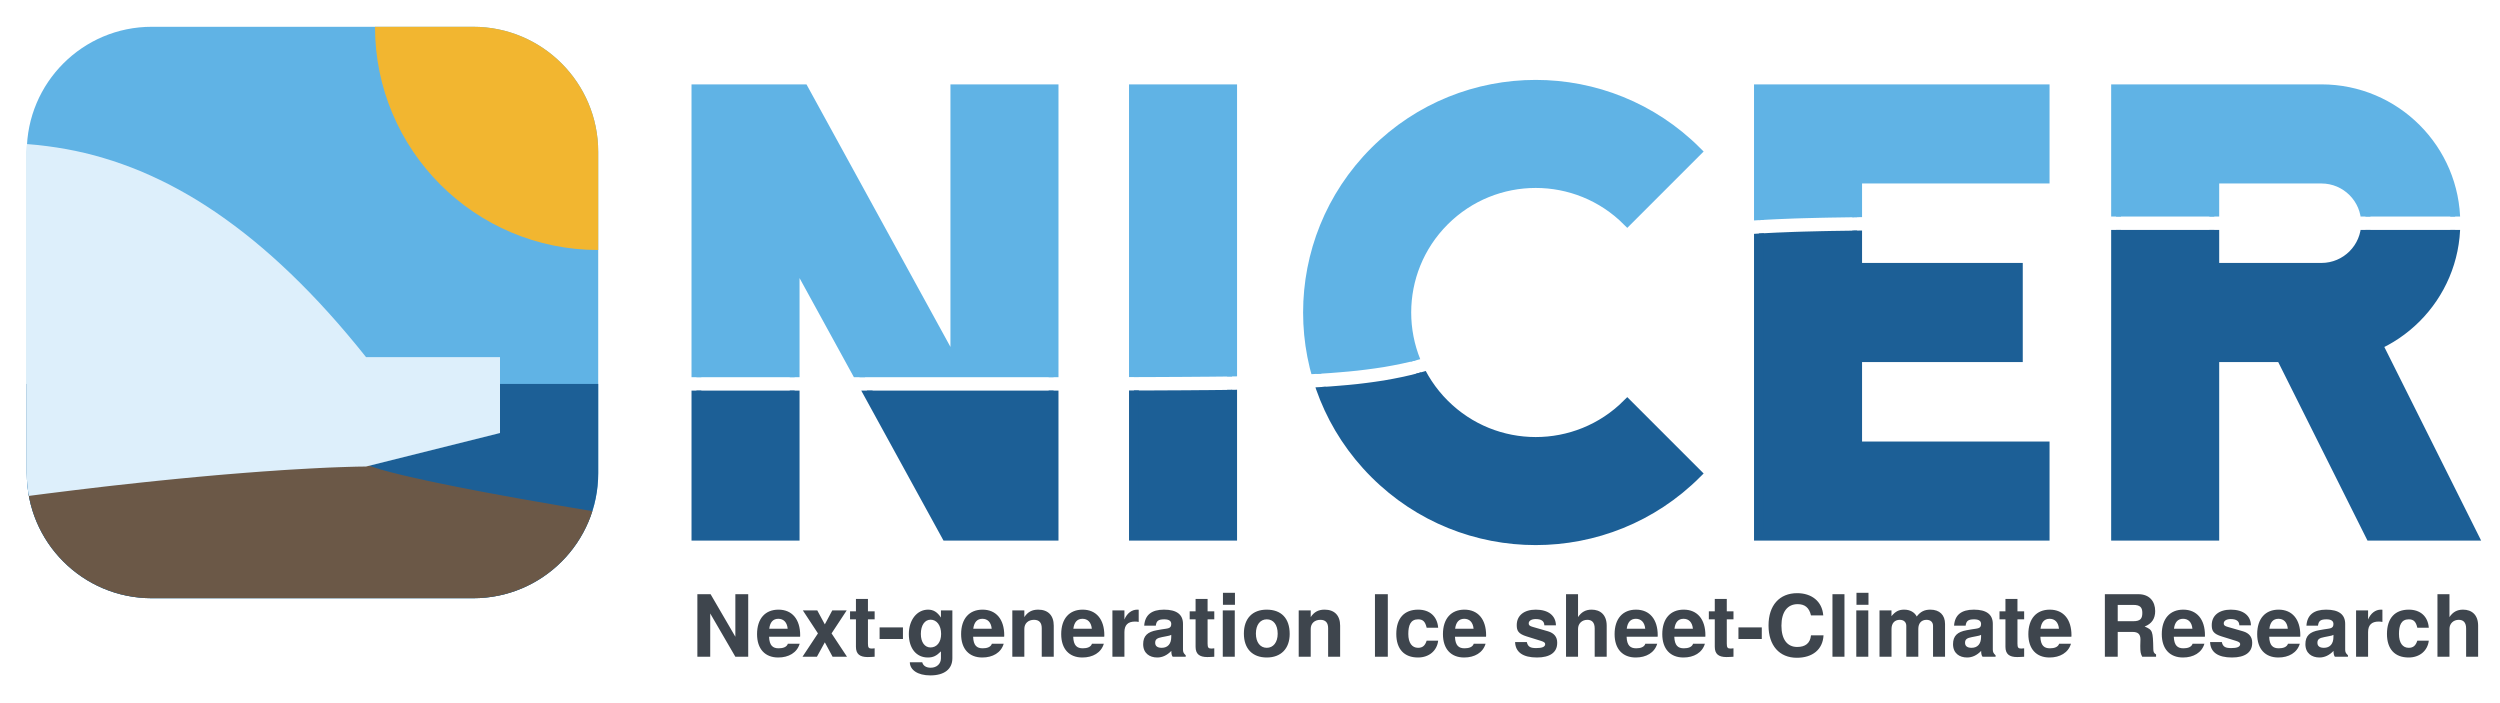
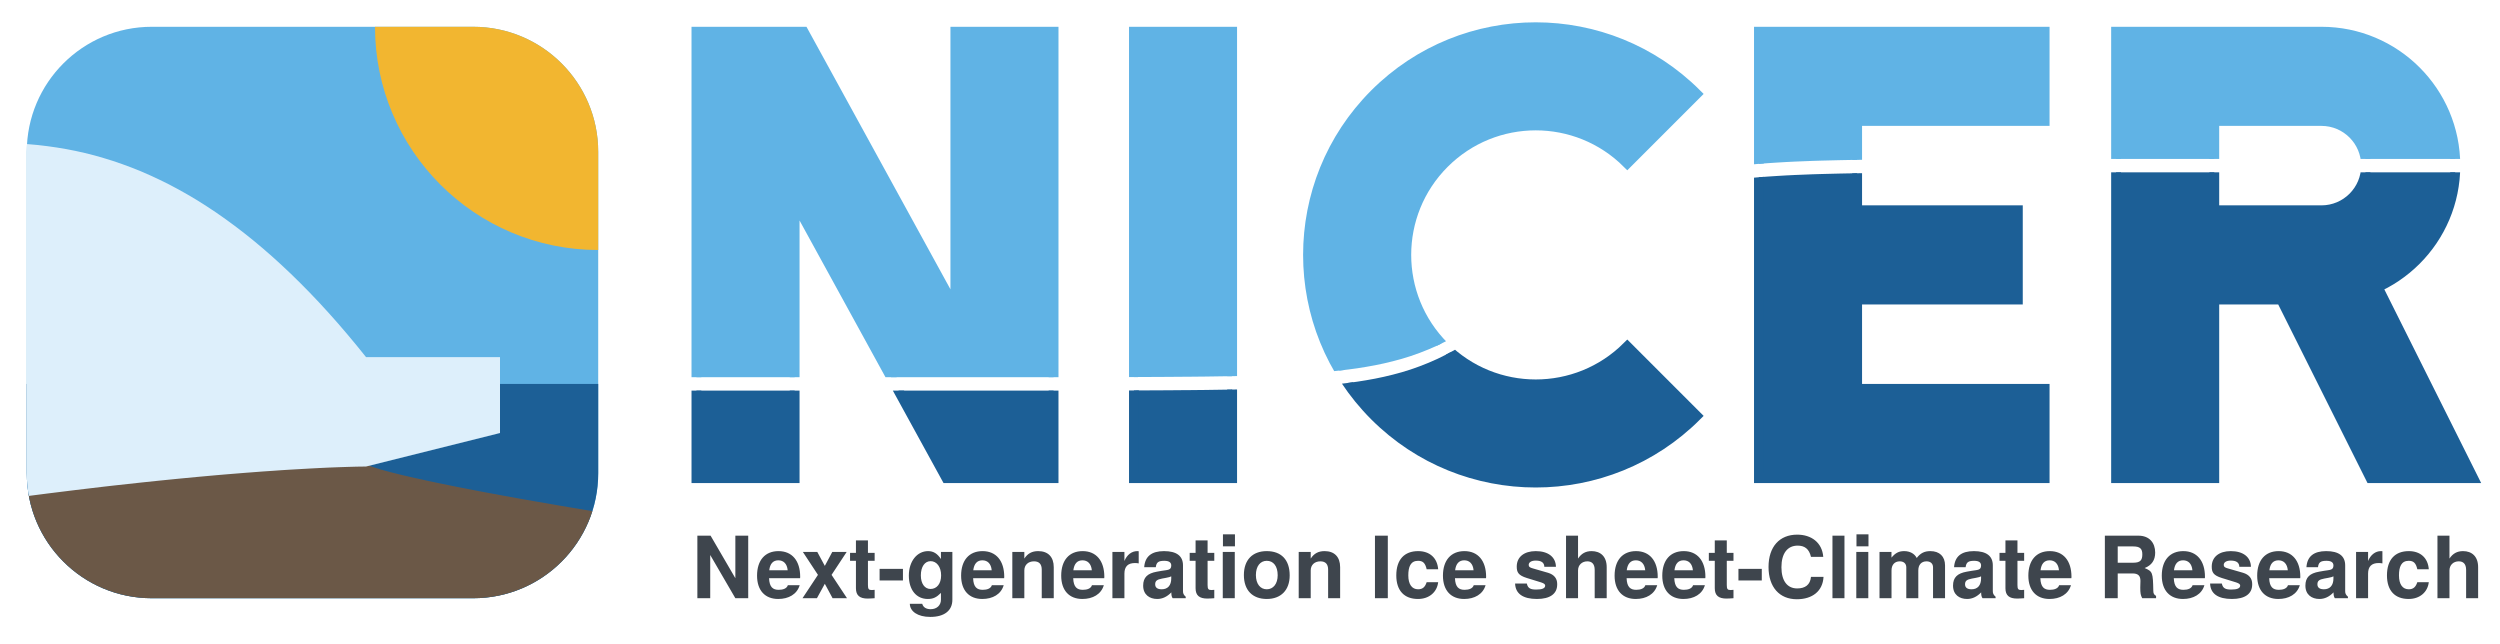
- <svg xmlns="http://www.w3.org/2000/svg" viewBox="-6 -20 560 157.3" width="560" height="157.3">
+ <svg xmlns="http://www.w3.org/2000/svg" viewBox="-6 -20 560 144.2" width="560" height="144.2">
  <defs>
    <clipPath id="c1t-a">
-       <path d="M-12,-20H554L554.00,28.50L552.00,28.50L550.00,28.50L548.00,28.50L546.00,28.50L544.00,28.50L542.00,28.50L540.00,28.50L538.00,28.50L536.00,28.50L534.00,28.50L532.00,28.50L530.00,28.50L528.00,28.50L526.00,28.50L524.00,28.50L522.00,28.50L520.00,28.50L518.00,28.50L516.00,28.50L514.00,28.50L512.00,28.50L510.00,28.50L508.00,28.50L506.00,28.50L504.00,28.50L502.00,28.50L500.00,28.50L498.00,28.50L496.00,28.50L494.00,28.50L492.00,28.50L490.00,28.50L488.00,28.50L486.00,28.50L484.00,28.50L482.00,28.50L480.00,28.50L478.00,28.50L476.00,28.50L474.00,28.50L472.00,28.50L470.00,28.50L468.00,28.50L466.00,28.50L464.00,28.50L462.00,28.50L460.00,28.50L458.00,28.50L456.00,28.50L454.00,28.51L452.00,28.51L450.00,28.51L448.00,28.51L446.00,28.51L444.00,28.51L442.00,28.51L440.00,28.52L438.00,28.52L436.00,28.52L434.00,28.52L432.00,28.53L430.00,28.53L428.00,28.54L426.00,28.54L424.00,28.55L422.00,28.56L420.00,28.57L418.00,28.58L416.00,28.60L414.00,28.61L412.00,28.63L410.00,28.65L408.00,28.68L406.00,28.71L404.00,28.74L402.00,28.78L400.00,28.83L398.00,28.88L396.00,28.94L394.00,29.02L392.00,29.10L390.00,29.20L388.00,29.31L386.00,29.44L384.00,29.60L382.00,29.77L380.00,29.97L378.00,30.21L376.00,30.48L374.00,30.78L372.00,31.14L370.00,31.54L368.00,31.99L366.00,32.51L364.00,33.09L362.00,33.74L360.00,34.47L358.00,35.28L356.00,36.16L354.00,37.13L352.00,38.18L350.00,39.31L348.00,40.51L346.00,41.77L344.00,43.08L342.00,44.43L340.00,45.81L338.00,47.19L336.00,48.57L334.00,49.92L332.00,51.23L330.00,52.49L328.00,53.69L326.00,54.82L324.00,55.87L322.00,56.84L320.00,57.72L318.00,58.53L316.00,59.26L314.00,59.91L312.00,60.49L310.00,61.01L308.00,61.46L306.00,61.86L304.00,62.22L302.00,62.52L300.00,62.79L298.00,63.03L296.00,63.23L294.00,63.40L292.00,63.56L290.00,63.69L288.00,63.80L286.00,63.90L284.00,63.98L282.00,64.06L280.00,64.12L278.00,64.17L276.00,64.22L274.00,64.26L272.00,64.29L270.00,64.32L268.00,64.35L266.00,64.37L264.00,64.39L262.00,64.40L260.00,64.42L258.00,64.43L256.00,64.44L254.00,64.45L252.00,64.46L250.00,64.46L248.00,64.47L246.00,64.47L244.00,64.48L242.00,64.48L240.00,64.48L238.00,64.48L236.00,64.49L234.00,64.49L232.00,64.49L230.00,64.49L228.00,64.49L226.00,64.49L224.00,64.49L222.00,64.50L220.00,64.50L218.00,64.50L216.00,64.50L214.00,64.50L212.00,64.50L210.00,64.50L208.00,64.50L206.00,64.50L204.00,64.50L202.00,64.50L200.00,64.50L198.00,64.50L196.00,64.50L194.00,64.50L192.00,64.50L190.00,64.50L188.00,64.50L186.00,64.50L184.00,64.50L182.00,64.50L180.00,64.50L178.00,64.50L176.00,64.50L174.00,64.50L172.00,64.50L170.00,64.50L168.00,64.50L166.00,64.50L164.00,64.50L162.00,64.50L160.00,64.50L158.00,64.50L156.00,64.50L154.00,64.50L152.00,64.50L150.00,64.50L148.00,64.50L146.00,64.50L144.00,64.50L142.00,64.50L140.00,64.50L138.00,64.50L136.00,64.50L134.00,64.50L132.00,64.50L130.00,64.50L128.00,64.50L126.00,64.50L124.00,64.50L122.00,64.50L120.00,64.50L118.00,64.50L116.00,64.50L114.00,64.50L112.00,64.50L110.00,64.50L108.00,64.50L106.00,64.50L104.00,64.50L102.00,64.50L100.00,64.50L98.00,64.50L96.00,64.50L94.00,64.50L92.00,64.50L90.00,64.50L88.00,64.50L86.00,64.50L84.00,64.50L82.00,64.50L80.00,64.50L78.00,64.50L76.00,64.50L74.00,64.50L72.00,64.50L70.00,64.50L68.00,64.50L66.00,64.50L64.00,64.50L62.00,64.50L60.00,64.50L58.00,64.50L56.00,64.50L54.00,64.50L52.00,64.50L50.00,64.50L48.00,64.50L46.00,64.50L44.00,64.50L42.00,64.50L40.00,64.50L38.00,64.50L36.00,64.50L34.00,64.50L32.00,64.50L30.00,64.50L28.00,64.50L26.00,64.50L24.00,64.50L22.00,64.50L20.00,64.50L18.00,64.50L16.00,64.50L14.00,64.50L12.00,64.50L10.00,64.50L8.00,64.50L6.00,64.50L4.00,64.50L2.00,64.50L0.00,64.50L-2.00,64.50L-4.00,64.50L-6.00,64.50L-8.00,64.50L-10.00,64.50L-12.00,64.50Z" />
+       <path d="M-12,-20H554L554.00,15.60L552.00,15.60L550.00,15.60L548.00,15.60L546.00,15.60L544.00,15.60L542.00,15.60L540.00,15.60L538.00,15.60L536.00,15.60L534.00,15.60L532.00,15.60L530.00,15.60L528.00,15.60L526.00,15.60L524.00,15.60L522.00,15.60L520.00,15.60L518.00,15.60L516.00,15.60L514.00,15.60L512.00,15.60L510.00,15.60L508.00,15.60L506.00,15.60L504.00,15.60L502.00,15.60L500.00,15.60L498.00,15.60L496.00,15.60L494.00,15.60L492.00,15.60L490.00,15.60L488.00,15.60L486.00,15.60L484.00,15.60L482.00,15.60L480.00,15.60L478.00,15.60L476.00,15.60L474.00,15.60L472.00,15.60L470.00,15.60L468.00,15.60L466.00,15.60L464.00,15.60L462.00,15.60L460.00,15.60L458.00,15.61L456.00,15.61L454.00,15.61L452.00,15.61L450.00,15.61L448.00,15.61L446.00,15.61L444.00,15.62L442.00,15.62L440.00,15.62L438.00,15.62L436.00,15.63L434.00,15.63L432.00,15.64L430.00,15.64L428.00,15.65L426.00,15.66L424.00,15.67L422.00,15.68L420.00,15.70L418.00,15.71L416.00,15.73L414.00,15.75L412.00,15.78L410.00,15.81L408.00,15.84L406.00,15.88L404.00,15.93L402.00,15.98L400.00,16.04L398.00,16.12L396.00,16.20L394.00,16.30L392.00,16.42L390.00,16.55L388.00,16.70L386.00,16.88L384.00,17.09L382.00,17.33L380.00,17.60L378.00,17.92L376.00,18.28L374.00,18.70L372.00,19.18L370.00,19.72L368.00,20.34L366.00,21.05L364.00,21.84L362.00,22.72L360.00,23.71L358.00,24.80L356.00,26.01L354.00,27.33L352.00,28.75L350.00,30.28L348.00,31.91L346.00,33.62L344.00,35.41L342.00,37.24L340.00,39.11L338.00,40.99L336.00,42.86L334.00,44.69L332.00,46.48L330.00,48.19L328.00,49.82L326.00,51.35L324.00,52.77L322.00,54.09L320.00,55.30L318.00,56.39L316.00,57.38L314.00,58.26L312.00,59.05L310.00,59.76L308.00,60.38L306.00,60.92L304.00,61.40L302.00,61.82L300.00,62.18L298.00,62.50L296.00,62.77L294.00,63.01L292.00,63.22L290.00,63.40L288.00,63.55L286.00,63.68L284.00,63.80L282.00,63.90L280.00,63.98L278.00,64.06L276.00,64.12L274.00,64.17L272.00,64.22L270.00,64.26L268.00,64.29L266.00,64.32L264.00,64.35L262.00,64.37L260.00,64.39L258.00,64.40L256.00,64.42L254.00,64.43L252.00,64.44L250.00,64.45L248.00,64.46L246.00,64.46L244.00,64.47L242.00,64.47L240.00,64.48L238.00,64.48L236.00,64.48L234.00,64.48L232.00,64.49L230.00,64.49L228.00,64.49L226.00,64.49L224.00,64.49L222.00,64.49L220.00,64.49L218.00,64.50L216.00,64.50L214.00,64.50L212.00,64.50L210.00,64.50L208.00,64.50L206.00,64.50L204.00,64.50L202.00,64.50L200.00,64.50L198.00,64.50L196.00,64.50L194.00,64.50L192.00,64.50L190.00,64.50L188.00,64.50L186.00,64.50L184.00,64.50L182.00,64.50L180.00,64.50L178.00,64.50L176.00,64.50L174.00,64.50L172.00,64.50L170.00,64.50L168.00,64.50L166.00,64.50L164.00,64.50L162.00,64.50L160.00,64.50L158.00,64.50L156.00,64.50L154.00,64.50L152.00,64.50L150.00,64.50L148.00,64.50L146.00,64.50L144.00,64.50L142.00,64.50L140.00,64.50L138.00,64.50L136.00,64.50L134.00,64.50L132.00,64.50L130.00,64.50L128.00,64.50L126.00,64.50L124.00,64.50L122.00,64.50L120.00,64.50L118.00,64.50L116.00,64.50L114.00,64.50L112.00,64.50L110.00,64.50L108.00,64.50L106.00,64.50L104.00,64.50L102.00,64.50L100.00,64.50L98.00,64.50L96.00,64.50L94.00,64.50L92.00,64.50L90.00,64.50L88.00,64.50L86.00,64.50L84.00,64.50L82.00,64.50L80.00,64.50L78.00,64.50L76.00,64.50L74.00,64.50L72.00,64.50L70.00,64.50L68.00,64.50L66.00,64.50L64.00,64.50L62.00,64.50L60.00,64.50L58.00,64.50L56.00,64.50L54.00,64.50L52.00,64.50L50.00,64.50L48.00,64.50L46.00,64.50L44.00,64.50L42.00,64.50L40.00,64.50L38.00,64.50L36.00,64.50L34.00,64.50L32.00,64.50L30.00,64.50L28.00,64.50L26.00,64.50L24.00,64.50L22.00,64.50L20.00,64.50L18.00,64.50L16.00,64.50L14.00,64.50L12.00,64.50L10.00,64.50L8.00,64.50L6.00,64.50L4.00,64.50L2.00,64.50L0.00,64.50L-2.00,64.50L-4.00,64.50L-6.00,64.50L-8.00,64.50L-10.00,64.50L-12.00,64.50Z" />
    </clipPath>
    <clipPath id="c1t-b">
-       <path d="M-12,120L-12.00,67.50L-10.00,67.50L-8.00,67.50L-6.00,67.50L-4.00,67.50L-2.00,67.50L0.00,67.50L2.00,67.50L4.00,67.50L6.00,67.50L8.00,67.50L10.00,67.50L12.00,67.50L14.00,67.50L16.00,67.50L18.00,67.50L20.00,67.50L22.00,67.50L24.00,67.50L26.00,67.50L28.00,67.50L30.00,67.50L32.00,67.50L34.00,67.50L36.00,67.50L38.00,67.50L40.00,67.50L42.00,67.50L44.00,67.50L46.00,67.50L48.00,67.50L50.00,67.50L52.00,67.50L54.00,67.50L56.00,67.50L58.00,67.50L60.00,67.50L62.00,67.50L64.00,67.50L66.00,67.50L68.00,67.50L70.00,67.50L72.00,67.50L74.00,67.50L76.00,67.50L78.00,67.50L80.00,67.50L82.00,67.50L84.00,67.50L86.00,67.50L88.00,67.50L90.00,67.50L92.00,67.50L94.00,67.50L96.00,67.50L98.00,67.50L100.00,67.50L102.00,67.50L104.00,67.50L106.00,67.50L108.00,67.50L110.00,67.50L112.00,67.50L114.00,67.50L116.00,67.50L118.00,67.50L120.00,67.50L122.00,67.50L124.00,67.50L126.00,67.50L128.00,67.50L130.00,67.50L132.00,67.50L134.00,67.50L136.00,67.50L138.00,67.50L140.00,67.50L142.00,67.50L144.00,67.50L146.00,67.50L148.00,67.50L150.00,67.50L152.00,67.50L154.00,67.50L156.00,67.50L158.00,67.50L160.00,67.50L162.00,67.50L164.00,67.50L166.00,67.50L168.00,67.50L170.00,67.50L172.00,67.50L174.00,67.50L176.00,67.50L178.00,67.50L180.00,67.50L182.00,67.50L184.00,67.50L186.00,67.50L188.00,67.50L190.00,67.50L192.00,67.50L194.00,67.50L196.00,67.50L198.00,67.50L200.00,67.50L202.00,67.50L204.00,67.50L206.00,67.50L208.00,67.50L210.00,67.50L212.00,67.50L214.00,67.50L216.00,67.50L218.00,67.50L220.00,67.50L222.00,67.50L224.00,67.49L226.00,67.49L228.00,67.49L230.00,67.49L232.00,67.49L234.00,67.49L236.00,67.49L238.00,67.48L240.00,67.48L242.00,67.48L244.00,67.48L246.00,67.47L248.00,67.47L250.00,67.46L252.00,67.46L254.00,67.45L256.00,67.44L258.00,67.43L260.00,67.42L262.00,67.40L264.00,67.39L266.00,67.37L268.00,67.35L270.00,67.32L272.00,67.29L274.00,67.26L276.00,67.22L278.00,67.17L280.00,67.12L282.00,67.06L284.00,66.98L286.00,66.90L288.00,66.80L290.00,66.69L292.00,66.56L294.00,66.40L296.00,66.23L298.00,66.03L300.00,65.79L302.00,65.52L304.00,65.22L306.00,64.86L308.00,64.46L310.00,64.01L312.00,63.49L314.00,62.91L316.00,62.26L318.00,61.53L320.00,60.72L322.00,59.84L324.00,58.87L326.00,57.82L328.00,56.69L330.00,55.49L332.00,54.23L334.00,52.92L336.00,51.57L338.00,50.19L340.00,48.81L342.00,47.43L344.00,46.08L346.00,44.77L348.00,43.51L350.00,42.31L352.00,41.18L354.00,40.13L356.00,39.16L358.00,38.28L360.00,37.47L362.00,36.74L364.00,36.09L366.00,35.51L368.00,34.99L370.00,34.54L372.00,34.14L374.00,33.78L376.00,33.48L378.00,33.21L380.00,32.97L382.00,32.77L384.00,32.60L386.00,32.44L388.00,32.31L390.00,32.20L392.00,32.10L394.00,32.02L396.00,31.94L398.00,31.88L400.00,31.83L402.00,31.78L404.00,31.74L406.00,31.71L408.00,31.68L410.00,31.65L412.00,31.63L414.00,31.61L416.00,31.60L418.00,31.58L420.00,31.57L422.00,31.56L424.00,31.55L426.00,31.54L428.00,31.54L430.00,31.53L432.00,31.53L434.00,31.52L436.00,31.52L438.00,31.52L440.00,31.52L442.00,31.51L444.00,31.51L446.00,31.51L448.00,31.51L450.00,31.51L452.00,31.51L454.00,31.51L456.00,31.50L458.00,31.50L460.00,31.50L462.00,31.50L464.00,31.50L466.00,31.50L468.00,31.50L470.00,31.50L472.00,31.50L474.00,31.50L476.00,31.50L478.00,31.50L480.00,31.50L482.00,31.50L484.00,31.50L486.00,31.50L488.00,31.50L490.00,31.50L492.00,31.50L494.00,31.50L496.00,31.50L498.00,31.50L500.00,31.50L502.00,31.50L504.00,31.50L506.00,31.50L508.00,31.50L510.00,31.50L512.00,31.50L514.00,31.50L516.00,31.50L518.00,31.50L520.00,31.50L522.00,31.50L524.00,31.50L526.00,31.50L528.00,31.50L530.00,31.50L532.00,31.50L534.00,31.50L536.00,31.50L538.00,31.50L540.00,31.50L542.00,31.50L544.00,31.50L546.00,31.50L548.00,31.50L550.00,31.50L552.00,31.50L554.00,31.50L554,120Z" />
+       <path d="M-12,120L-12.00,67.50L-10.00,67.50L-8.00,67.50L-6.00,67.50L-4.00,67.50L-2.00,67.50L0.00,67.50L2.00,67.50L4.00,67.50L6.00,67.50L8.00,67.50L10.00,67.50L12.00,67.50L14.00,67.50L16.00,67.50L18.00,67.50L20.00,67.50L22.00,67.50L24.00,67.50L26.00,67.50L28.00,67.50L30.00,67.50L32.00,67.50L34.00,67.50L36.00,67.50L38.00,67.50L40.00,67.50L42.00,67.50L44.00,67.50L46.00,67.50L48.00,67.50L50.00,67.50L52.00,67.50L54.00,67.50L56.00,67.50L58.00,67.50L60.00,67.50L62.00,67.50L64.00,67.50L66.00,67.50L68.00,67.50L70.00,67.50L72.00,67.50L74.00,67.50L76.00,67.50L78.00,67.50L80.00,67.50L82.00,67.50L84.00,67.50L86.00,67.50L88.00,67.50L90.00,67.50L92.00,67.50L94.00,67.50L96.00,67.50L98.00,67.50L100.00,67.50L102.00,67.50L104.00,67.50L106.00,67.50L108.00,67.50L110.00,67.50L112.00,67.50L114.00,67.50L116.00,67.50L118.00,67.50L120.00,67.50L122.00,67.50L124.00,67.50L126.00,67.50L128.00,67.50L130.00,67.50L132.00,67.50L134.00,67.50L136.00,67.50L138.00,67.50L140.00,67.50L142.00,67.50L144.00,67.50L146.00,67.50L148.00,67.50L150.00,67.50L152.00,67.50L154.00,67.50L156.00,67.50L158.00,67.50L160.00,67.50L162.00,67.50L164.00,67.50L166.00,67.50L168.00,67.50L170.00,67.50L172.00,67.50L174.00,67.50L176.00,67.50L178.00,67.50L180.00,67.50L182.00,67.50L184.00,67.50L186.00,67.50L188.00,67.50L190.00,67.50L192.00,67.50L194.00,67.50L196.00,67.50L198.00,67.50L200.00,67.50L202.00,67.50L204.00,67.50L206.00,67.50L208.00,67.50L210.00,67.50L212.00,67.50L214.00,67.50L216.00,67.50L218.00,67.50L220.00,67.49L222.00,67.49L224.00,67.49L226.00,67.49L228.00,67.49L230.00,67.49L232.00,67.49L234.00,67.48L236.00,67.48L238.00,67.48L240.00,67.48L242.00,67.47L244.00,67.47L246.00,67.46L248.00,67.46L250.00,67.45L252.00,67.44L254.00,67.43L256.00,67.42L258.00,67.40L260.00,67.39L262.00,67.37L264.00,67.35L266.00,67.32L268.00,67.29L270.00,67.26L272.00,67.22L274.00,67.17L276.00,67.12L278.00,67.06L280.00,66.98L282.00,66.90L284.00,66.80L286.00,66.68L288.00,66.55L290.00,66.40L292.00,66.22L294.00,66.01L296.00,65.77L298.00,65.50L300.00,65.18L302.00,64.82L304.00,64.40L306.00,63.92L308.00,63.38L310.00,62.76L312.00,62.05L314.00,61.26L316.00,60.38L318.00,59.39L320.00,58.30L322.00,57.09L324.00,55.77L326.00,54.35L328.00,52.82L330.00,51.19L332.00,49.48L334.00,47.69L336.00,45.86L338.00,43.99L340.00,42.11L342.00,40.24L344.00,38.41L346.00,36.62L348.00,34.91L350.00,33.28L352.00,31.75L354.00,30.33L356.00,29.01L358.00,27.80L360.00,26.71L362.00,25.72L364.00,24.84L366.00,24.05L368.00,23.34L370.00,22.72L372.00,22.18L374.00,21.70L376.00,21.28L378.00,20.92L380.00,20.60L382.00,20.33L384.00,20.09L386.00,19.88L388.00,19.70L390.00,19.55L392.00,19.42L394.00,19.30L396.00,19.20L398.00,19.12L400.00,19.04L402.00,18.98L404.00,18.93L406.00,18.88L408.00,18.84L410.00,18.81L412.00,18.78L414.00,18.75L416.00,18.73L418.00,18.71L420.00,18.70L422.00,18.68L424.00,18.67L426.00,18.66L428.00,18.65L430.00,18.64L432.00,18.64L434.00,18.63L436.00,18.63L438.00,18.62L440.00,18.62L442.00,18.62L444.00,18.62L446.00,18.61L448.00,18.61L450.00,18.61L452.00,18.61L454.00,18.61L456.00,18.61L458.00,18.61L460.00,18.60L462.00,18.60L464.00,18.60L466.00,18.60L468.00,18.60L470.00,18.60L472.00,18.60L474.00,18.60L476.00,18.60L478.00,18.60L480.00,18.60L482.00,18.60L484.00,18.60L486.00,18.60L488.00,18.60L490.00,18.60L492.00,18.60L494.00,18.60L496.00,18.60L498.00,18.60L500.00,18.60L502.00,18.60L504.00,18.60L506.00,18.60L508.00,18.60L510.00,18.60L512.00,18.60L514.00,18.60L516.00,18.60L518.00,18.60L520.00,18.60L522.00,18.60L524.00,18.60L526.00,18.60L528.00,18.60L530.00,18.60L532.00,18.60L534.00,18.60L536.00,18.60L538.00,18.60L540.00,18.60L542.00,18.60L544.00,18.60L546.00,18.60L548.00,18.60L550.00,18.60L552.00,18.60L554.00,18.60L554,120Z" />
    </clipPath>
    <clipPath id="c1t-t">
      <rect y="-14" width="128" height="128" rx="28" />
    </clipPath>
  </defs>
  <g clip-path="url(#c1t-t)">
    <rect x="-12" y="-14" width="152" height="128" fill="#60B3E5" />
    <circle cx="128" cy="-14" r="50" fill="#F2B630" />
    <rect x="-12" y="66.0" width="152" height="48.0" fill="#1C5F96" />
    <path d="M-12.00,92.28L-9.47,91.93L-6.93,91.58L-4.40,91.23L-1.87,90.89L0.67,90.56L3.20,90.23L5.73,89.91L8.27,89.59L10.80,89.28L13.33,88.98L15.87,88.68L18.40,88.39L20.93,88.10L23.47,87.82L26.00,87.55L28.53,87.28L31.07,87.02L33.60,86.77L36.13,86.52L38.67,86.29L41.20,86.06L43.73,85.84L46.27,85.63L48.80,85.42L51.33,85.23L53.87,85.04L56.40,84.87L58.93,84.71L61.47,84.56L64.00,84.42L66.53,84.29L69.07,84.18L71.60,84.09L74.13,84.03L76.67,84.33L79.20,85.15L81.73,85.83L84.27,86.46L86.80,87.04L89.33,87.60L91.87,88.14L94.40,88.66L96.93,89.17L99.47,89.66L102.00,90.15L104.53,90.62L107.07,91.09L109.60,91.55L112.13,92.00L114.67,92.44L117.20,92.88L119.73,93.32L122.27,93.75L124.80,94.17L127.33,94.59L129.87,95.01L132.40,95.42L134.93,95.83L137.47,96.00L140.00,96.00L140,126L-12,126Z" fill="#6B5847" />
    <path d="M-12.00,12.00L-8.00,12.00L-5.90,12.01L-3.80,12.07L-1.70,12.16L0.40,12.30L2.50,12.49L4.60,12.74L6.70,13.04L8.80,13.39L10.90,13.80L13.00,14.27L15.10,14.80L17.20,15.40L19.30,16.05L21.40,16.77L23.50,17.55L25.60,18.39L27.70,19.31L29.80,20.29L31.90,21.33L34.00,22.45L36.10,23.63L38.20,24.88L40.30,26.21L42.40,27.60L44.50,29.07L46.60,30.61L48.70,32.22L50.80,33.90L52.90,35.66L55.00,37.49L57.10,39.40L59.20,41.38L61.30,43.44L63.40,45.57L65.50,47.78L67.60,50.07L69.70,52.43L71.80,54.88L73.90,57.40L76.00,60.00L106.00,60.00L106.00,77.00L76.00,84.50L76.00,84.50L73.90,84.53L71.80,84.59L69.70,84.66L67.60,84.74L65.50,84.84L63.40,84.95L61.30,85.07L59.20,85.19L57.10,85.32L55.00,85.47L52.90,85.61L50.80,85.77L48.70,85.93L46.60,86.10L44.50,86.27L42.40,86.45L40.30,86.64L38.20,86.83L36.10,87.03L34.00,87.23L31.90,87.44L29.80,87.65L27.70,87.87L25.60,88.09L23.50,88.32L21.40,88.55L19.30,88.78L17.20,89.02L15.10,89.27L13.00,89.52L10.90,89.77L8.80,90.03L6.70,90.29L4.60,90.55L2.50,90.82L0.40,91.09L-1.70,91.37L-3.80,91.65L-5.90,91.93L-8.00,92.22L-12.00,91.72Z" fill="#DDEFFB" />
  </g>
  <g clip-path="url(#c1t-a)" fill="#60B3E5" stroke="#60B3E5" stroke-width="2.2" stroke-linejoin="miter">
-     <path transform="translate(150.00 0.00) scale(1.0)" d="M0,100V0H24L58,62V0H80V100H56L22,38V100Z" />
-     <path transform="translate(248.00 0.00) scale(1.0)" d="M0,0H22V100H0Z" />
-     <path transform="translate(288.00 0.00) scale(1.0)" d="M86.06,13.94A51,51 0 1 0 86.06,86.06L70.51,70.51A29,29 0 1 1 70.51,29.49Z" />
-     <path transform="translate(388.00 0.00) scale(1.0)" d="M0,0H64V20H22V40H58V60H22V80H64V100H0Z" />
-     <path transform="translate(468.00 0.00) scale(1.0)" d="M0,0H22V100H0Z M22,0H46A30,30 0 0 1 46,60H22V40H46A10,10 0 0 0 46,20H22Z M34,54H57L80,100H57Z" />
+     <path transform="translate(150.00 -12.90) scale(1.0)" d="M0,100V0H24L58,62V0H80V100H56L22,38V100Z" />
+     <path transform="translate(248.00 -12.90) scale(1.0)" d="M0,0H22V100H0Z" />
+     <path transform="translate(288.00 -12.90) scale(1.0)" d="M86.06,13.94A51,51 0 1 0 86.06,86.06L70.51,70.51A29,29 0 1 1 70.51,29.49Z" />
+     <path transform="translate(388.00 -12.90) scale(1.0)" d="M0,0H64V20H22V40H58V60H22V80H64V100H0Z" />
+     <path transform="translate(468.00 -12.90) scale(1.0)" d="M0,0H22V100H0Z M22,0H46A30,30 0 0 1 46,60H22V40H46A10,10 0 0 0 46,20H22Z M34,54H57L80,100H57Z" />
  </g>
  <g clip-path="url(#c1t-b)" fill="#1C5F96" stroke="#1C5F96" stroke-width="2.2" stroke-linejoin="miter">
-     <path transform="translate(150.00 0.00) scale(1.0)" d="M0,100V0H24L58,62V0H80V100H56L22,38V100Z" />
-     <path transform="translate(248.00 0.00) scale(1.0)" d="M0,0H22V100H0Z" />
-     <path transform="translate(288.00 0.00) scale(1.0)" d="M86.06,13.94A51,51 0 1 0 86.06,86.06L70.51,70.51A29,29 0 1 1 70.51,29.49Z" />
-     <path transform="translate(388.00 0.00) scale(1.0)" d="M0,0H64V20H22V40H58V60H22V80H64V100H0Z" />
-     <path transform="translate(468.00 0.00) scale(1.0)" d="M0,0H22V100H0Z M22,0H46A30,30 0 0 1 46,60H22V40H46A10,10 0 0 0 46,20H22Z M34,54H57L80,100H57Z" />
+     <path transform="translate(150.00 -12.90) scale(1.0)" d="M0,100V0H24L58,62V0H80V100H56L22,38V100Z" />
+     <path transform="translate(248.00 -12.90) scale(1.0)" d="M0,0H22V100H0Z" />
+     <path transform="translate(288.00 -12.90) scale(1.0)" d="M86.06,13.94A51,51 0 1 0 86.06,86.06L70.51,70.51A29,29 0 1 1 70.51,29.49Z" />
+     <path transform="translate(388.00 -12.90) scale(1.0)" d="M0,0H64V20H22V40H58V60H22V80H64V100H0Z" />
+     <path transform="translate(468.00 -12.90) scale(1.0)" d="M0,0H22V100H0Z M22,0H46A30,30 0 0 1 46,60H22V40H46A10,10 0 0 0 46,20H22Z M34,54H57L80,100H57Z" />
  </g>
-   <path d="M161.60 127.11V113.10H158.72V122.63L153.17 113.10H150.21V127.11H153.09V117.42L158.72 127.11ZM173.24 122.30C173.24 118.73 171.44 116.56 168.38 116.56C165.40 116.56 163.58 118.58 163.58 122.05C163.58 125.38 165.38 127.28 168.32 127.28C170.65 127.28 172.53 126.22 173.13 124.19H170.48C170.25 124.94 169.40 125.22 168.42 125.22C167.15 125.22 166.35 124.65 166.27 122.63H173.22ZM170.44 120.84H166.31C166.48 119.40 167.15 118.61 168.34 118.61C169.50 118.61 170.30 119.36 170.44 120.84ZM183.73 127.11 180.27 121.88 183.66 116.73H180.43L178.76 119.86L177.07 116.73H173.84L177.22 121.88L173.76 127.11H176.99L178.76 123.88L180.50 127.11ZM189.92 127.11V125.22C189.65 125.26 189.50 125.28 189.30 125.28C188.59 125.28 188.42 125.07 188.42 124.15V118.73H189.92V116.94H188.42V114.16H185.73V116.94H184.41V118.73H185.73V124.88C185.73 126.51 186.60 127.18 188.36 127.18C188.96 127.18 189.44 127.13 189.92 127.11ZM196.26 123.13V120.54H191.03V123.13ZM207.33 127.45V116.73H204.77V118.33C203.96 117.10 203.08 116.56 201.89 116.56C199.43 116.56 197.58 118.83 197.58 122.03C197.58 125.26 199.28 127.28 201.83 127.28C203.04 127.28 203.77 126.91 204.77 125.91V127.45C204.77 128.70 203.83 129.57 202.48 129.57C201.47 129.57 200.79 129.14 200.58 128.35H197.80C197.83 130.05 199.54 131.29 202.39 131.29C205.52 131.29 207.33 129.89 207.33 127.45ZM204.81 122.00C204.81 123.88 203.83 125.03 202.43 125.03C201.16 125.03 200.27 123.88 200.27 122.00C200.27 120.04 201.16 118.81 202.46 118.81C203.81 118.81 204.81 120.07 204.81 122.00ZM218.95 122.30C218.95 118.73 217.14 116.56 214.09 116.56C211.11 116.56 209.29 118.58 209.29 122.05C209.29 125.38 211.09 127.28 214.03 127.28C216.36 127.28 218.24 126.22 218.83 124.19H216.18C215.95 124.94 215.11 125.22 214.13 125.22C212.86 125.22 212.05 124.65 211.98 122.63H218.93ZM216.14 120.84H212.01C212.19 119.40 212.86 118.61 214.05 118.61C215.20 118.61 216.01 119.36 216.14 120.84ZM230.04 127.11V120.15C230.04 117.86 228.77 116.56 226.56 116.56C225.16 116.56 224.21 117.08 223.45 118.23V116.73H220.76V127.11H223.45V120.88C223.45 119.65 224.31 118.84 225.62 118.84C226.77 118.84 227.35 119.48 227.35 120.71V127.11ZM241.37 122.30C241.37 118.73 239.56 116.56 236.51 116.56C233.53 116.56 231.71 118.58 231.71 122.05C231.71 125.38 233.51 127.28 236.45 127.28C238.78 127.28 240.66 126.22 241.26 124.19H238.60C238.37 124.94 237.53 125.22 236.55 125.22C235.28 125.22 234.47 124.65 234.40 122.63H241.35ZM238.57 120.84H234.43C234.61 119.40 235.28 118.61 236.47 118.61C237.62 118.61 238.43 119.36 238.57 120.84ZM249.07 119.31V116.58C248.92 116.56 248.83 116.56 248.75 116.56C247.52 116.56 246.44 117.37 245.87 118.77V116.73H243.18V127.11H245.87V121.59C245.87 120.02 246.65 119.23 248.23 119.23C248.52 119.23 248.71 119.25 249.07 119.31ZM259.60 127.11V126.78C259.12 126.34 258.99 126.05 258.99 125.51V119.75C258.99 117.63 257.55 116.56 254.74 116.56C251.94 116.56 250.48 117.75 250.30 120.15H252.90C253.03 119.08 253.47 118.73 254.80 118.73C255.84 118.73 256.36 119.08 256.36 119.77C256.36 120.86 255.55 120.75 254.20 120.98L253.13 121.17C251.07 121.53 250.07 122.42 250.07 124.30C250.07 126.32 251.50 127.28 253.22 127.28C254.38 127.28 255.43 126.78 256.38 125.80C256.38 126.34 256.43 126.80 256.68 127.11ZM256.36 122.67C256.36 124.22 255.59 125.11 254.22 125.11C253.32 125.11 252.76 124.76 252.76 123.99C252.76 123.21 253.19 122.92 254.30 122.71L255.22 122.53C255.93 122.40 256.05 122.36 256.36 122.21ZM266.00 127.11V125.22C265.73 125.26 265.58 125.28 265.39 125.28C264.68 125.28 264.50 125.07 264.50 124.15V118.73H266.00V116.94H264.50V114.16H261.81V116.94H260.49V118.73H261.81V124.88C261.81 126.51 262.68 127.18 264.45 127.18C265.04 127.18 265.52 127.13 266.00 127.11ZM270.59 127.11V116.73H267.90V127.11ZM270.63 115.48V112.79H267.94V115.48ZM282.89 122.00C282.89 118.48 280.99 116.56 277.74 116.56C274.57 116.56 272.63 118.52 272.63 121.92C272.63 125.34 274.57 127.28 277.76 127.28C280.91 127.28 282.89 125.32 282.89 122.00ZM280.20 121.96C280.20 123.90 279.20 125.11 277.76 125.11C276.30 125.11 275.32 123.90 275.32 121.92C275.32 119.94 276.30 118.73 277.76 118.73C279.24 118.73 280.20 119.92 280.20 121.96ZM294.19 127.11V120.15C294.19 117.86 292.92 116.56 290.71 116.56C289.31 116.56 288.36 117.08 287.60 118.23V116.73H284.91V127.11H287.60V120.88C287.60 119.65 288.46 118.84 289.77 118.84C290.92 118.84 291.50 119.48 291.50 120.71V127.11ZM304.87 127.11V113.10H301.99V127.11ZM316.15 123.51H313.57C313.23 124.59 312.69 125.11 311.65 125.11C310.29 125.11 309.46 124.01 309.46 122.00C309.46 120.09 309.96 118.73 311.65 118.73C312.75 118.73 313.26 119.25 313.57 120.61H316.15C315.95 118.08 314.26 116.56 311.67 116.56C308.58 116.56 306.77 118.46 306.77 122.00C306.77 125.42 308.56 127.28 311.63 127.28C314.15 127.28 315.90 125.72 316.15 123.51ZM326.89 122.30C326.89 118.73 325.08 116.56 322.03 116.56C319.05 116.56 317.22 118.58 317.22 122.05C317.22 125.38 319.03 127.28 321.97 127.28C324.29 127.28 326.18 126.22 326.77 124.19H324.12C323.89 124.94 323.04 125.22 322.06 125.22C320.80 125.22 319.99 124.65 319.91 122.63H326.87ZM324.08 120.84H319.95C320.12 119.40 320.80 118.61 321.99 118.61C323.14 118.61 323.95 119.36 324.08 120.84ZM342.81 124.03V123.90C342.81 122.71 342.14 121.82 340.78 121.42L337.38 120.44C336.63 120.23 336.43 120.05 336.43 119.63C336.43 119.06 337.05 118.67 337.99 118.67C339.28 118.67 339.91 119.13 339.93 120.07H342.53C342.49 117.88 340.80 116.56 338.01 116.56C335.38 116.56 333.75 117.88 333.75 120.02C333.75 121.28 334.09 121.98 336.01 122.57L339.22 123.57C339.89 123.78 340.12 123.99 340.12 124.28C340.12 124.92 339.37 125.17 338.13 125.17C336.90 125.17 336.24 124.94 336.01 123.82H333.38C333.46 126.09 335.13 127.28 338.28 127.28C341.20 127.28 342.81 126.13 342.81 124.03ZM353.90 127.11V120.15C353.90 117.73 352.48 116.56 350.52 116.56C349.19 116.56 348.23 117.10 347.48 118.23V113.10H344.79V127.11H347.48V120.88C347.48 119.69 348.35 118.84 349.56 118.84C350.52 118.84 351.21 119.36 351.21 120.77V127.11ZM365.33 122.30C365.33 118.73 363.52 116.56 360.47 116.56C357.49 116.56 355.67 118.58 355.67 122.05C355.67 125.38 357.47 127.28 360.41 127.28C362.74 127.28 364.62 126.22 365.22 124.19H362.56C362.33 124.94 361.49 125.22 360.51 125.22C359.24 125.22 358.43 124.65 358.36 122.63H365.31ZM362.53 120.84H358.39C358.57 119.40 359.24 118.61 360.43 118.61C361.58 118.61 362.39 119.36 362.53 120.84ZM376.01 122.30C376.01 118.73 374.21 116.56 371.15 116.56C368.17 116.56 366.35 118.58 366.35 122.05C366.35 125.38 368.16 127.28 371.09 127.28C373.42 127.28 375.30 126.22 375.90 124.19H373.25C373.02 124.94 372.17 125.22 371.19 125.22C369.92 125.22 369.12 124.65 369.04 122.63H375.99ZM373.21 120.84H369.08C369.25 119.40 369.92 118.61 371.11 118.61C372.27 118.61 373.07 119.36 373.21 120.84ZM382.30 127.11V125.22C382.03 125.26 381.87 125.28 381.68 125.28C380.97 125.28 380.80 125.07 380.80 124.15V118.73H382.30V116.94H380.80V114.16H378.11V116.94H376.78V118.73H378.11V124.88C378.11 126.51 378.97 127.18 380.74 127.18C381.33 127.18 381.82 127.13 382.30 127.11ZM388.64 123.13V120.54H383.41V123.13ZM402.47 122.32H399.66C399.49 124.11 398.36 124.92 396.57 124.92C394.34 124.92 393.04 123.21 393.04 120.15C393.04 117.06 394.40 115.33 396.67 115.33C398.22 115.33 399.24 116.04 399.66 117.85H402.41C402.16 114.62 399.72 112.87 396.57 112.87C392.61 112.87 390.15 115.58 390.15 120.11C390.15 124.61 392.59 127.34 396.49 127.34C399.97 127.34 402.30 125.53 402.47 122.32ZM407.16 127.11V113.10H404.47V127.11ZM412.50 127.11V116.73H409.81V127.11ZM412.54 115.48V112.79H409.85V115.48ZM429.69 127.11V119.77C429.69 117.75 428.46 116.56 426.39 116.56C425.08 116.56 424.16 117.02 423.35 118.10C422.85 117.12 421.82 116.56 420.53 116.56C419.34 116.56 418.57 116.96 417.69 118.02V116.73H415.01V127.11H417.70V120.88C417.70 119.61 418.40 118.84 419.55 118.84C420.45 118.84 421.01 119.36 421.01 120.19V127.11H423.70V120.88C423.70 119.61 424.39 118.84 425.54 118.84C426.45 118.84 427.00 119.36 427.00 120.19V127.11ZM441.01 127.11V126.78C440.53 126.34 440.39 126.05 440.39 125.51V119.75C440.39 117.63 438.95 116.56 436.15 116.56C433.34 116.56 431.88 117.75 431.71 120.15H434.30C434.44 119.08 434.88 118.73 436.21 118.73C437.24 118.73 437.76 119.08 437.76 119.77C437.76 120.86 436.96 120.75 435.61 120.98L434.53 121.17C432.48 121.53 431.48 122.42 431.48 124.30C431.48 126.32 432.90 127.28 434.63 127.28C435.78 127.28 436.84 126.78 437.78 125.80C437.78 126.34 437.84 126.80 438.09 127.11ZM437.76 122.67C437.76 124.22 436.99 125.11 435.63 125.11C434.73 125.11 434.17 124.76 434.17 123.99C434.17 123.21 434.59 122.92 435.71 122.71L436.63 122.53C437.34 122.40 437.46 122.36 437.76 122.21ZM447.41 127.11V125.22C447.14 125.26 446.98 125.28 446.79 125.28C446.08 125.28 445.91 125.07 445.91 124.15V118.73H447.41V116.94H445.91V114.16H443.22V116.94H441.89V118.73H443.22V124.88C443.22 126.51 444.08 127.18 445.85 127.18C446.45 127.18 446.93 127.13 447.41 127.11ZM458.01 122.30C458.01 118.73 456.21 116.56 453.15 116.56C450.17 116.56 448.35 118.58 448.35 122.05C448.35 125.38 450.15 127.28 453.09 127.28C455.42 127.28 457.30 126.22 457.90 124.19H455.25C455.02 124.94 454.17 125.22 453.19 125.22C451.92 125.22 451.12 124.65 451.04 122.63H457.99ZM455.21 120.84H451.08C451.25 119.40 451.92 118.61 453.11 118.61C454.27 118.61 455.07 119.36 455.21 120.84ZM476.96 127.11V126.59C476.51 126.34 476.34 126.05 476.34 125.43C476.26 121.30 476.19 121.11 474.40 120.34C475.98 119.73 476.76 118.59 476.76 116.88C476.76 114.71 475.48 113.10 473.00 113.10H465.49V127.11H468.37V121.55H471.67C472.92 121.55 473.46 122.05 473.46 123.23L473.42 124.70C473.42 126.01 473.50 126.43 473.86 127.11ZM473.88 117.29C473.88 118.54 473.48 119.15 471.85 119.15H468.37V115.50H471.85C473.42 115.50 473.88 116.08 473.88 117.29ZM487.91 122.30C487.91 118.73 486.10 116.56 483.05 116.56C480.07 116.56 478.24 118.58 478.24 122.05C478.24 125.38 480.05 127.28 482.99 127.28C485.31 127.28 487.20 126.22 487.79 124.19H485.14C484.91 124.94 484.07 125.22 483.09 125.22C481.82 125.22 481.01 124.65 480.93 122.63H487.89ZM485.10 120.84H480.97C481.14 119.40 481.82 118.61 483.01 118.61C484.16 118.61 484.97 119.36 485.10 120.84ZM498.49 124.03V123.90C498.49 122.71 497.82 121.82 496.46 121.42L493.06 120.44C492.31 120.23 492.12 120.05 492.12 119.63C492.12 119.06 492.73 118.67 493.67 118.67C494.96 118.67 495.59 119.13 495.61 120.07H498.21C498.17 117.88 496.48 116.56 493.69 116.56C491.06 116.56 489.43 117.88 489.43 120.02C489.43 121.28 489.77 121.98 491.69 122.57L494.90 123.57C495.57 123.78 495.80 123.99 495.80 124.28C495.80 124.92 495.05 125.17 493.81 125.17C492.58 125.17 491.92 124.94 491.69 123.82H489.06C489.14 126.09 490.81 127.28 493.96 127.28C496.88 127.28 498.49 126.13 498.49 124.03ZM509.27 122.30C509.27 118.73 507.47 116.56 504.41 116.56C501.43 116.56 499.61 118.58 499.61 122.05C499.61 125.38 501.41 127.28 504.35 127.28C506.68 127.28 508.56 126.22 509.16 124.19H506.51C506.27 124.94 505.43 125.22 504.45 125.22C503.18 125.22 502.37 124.65 502.30 122.63H509.25ZM506.47 120.84H502.34C502.51 119.40 503.18 118.61 504.37 118.61C505.53 118.61 506.33 119.36 506.47 120.84ZM519.94 127.11V126.78C519.45 126.34 519.32 126.05 519.32 125.51V119.75C519.32 117.63 517.88 116.56 515.07 116.56C512.27 116.56 510.81 117.75 510.64 120.15H513.23C513.36 119.08 513.81 118.73 515.13 118.73C516.17 118.73 516.69 119.08 516.69 119.77C516.69 120.86 515.88 120.75 514.54 120.98L513.46 121.17C511.40 121.53 510.41 122.42 510.41 124.30C510.41 126.32 511.83 127.28 513.56 127.28C514.71 127.28 515.77 126.78 516.71 125.80C516.71 126.34 516.77 126.80 517.01 127.11ZM516.69 122.67C516.69 124.22 515.92 125.11 514.56 125.11C513.65 125.11 513.10 124.76 513.10 123.99C513.10 123.21 513.52 122.92 514.63 122.71L515.55 122.53C516.27 122.40 516.38 122.36 516.69 122.21ZM527.66 119.31V116.58C527.50 116.56 527.41 116.56 527.33 116.56C526.10 116.56 525.03 117.37 524.45 118.77V116.73H521.76V127.11H524.45V121.59C524.45 120.02 525.24 119.23 526.81 119.23C527.10 119.23 527.29 119.25 527.66 119.31ZM538.05 123.51H535.48C535.13 124.59 534.59 125.11 533.56 125.11C532.19 125.11 531.37 124.01 531.37 122.00C531.37 120.09 531.87 118.73 533.56 118.73C534.65 118.73 535.17 119.25 535.48 120.61H538.05C537.86 118.08 536.17 116.56 533.58 116.56C530.48 116.56 528.68 118.46 528.68 122.00C528.68 125.42 530.46 127.28 533.54 127.28C536.05 127.28 537.80 125.72 538.05 123.51ZM549.10 127.11V120.15C549.10 117.73 547.68 116.56 545.72 116.56C544.39 116.56 543.43 117.10 542.68 118.23V113.10H539.99V127.11H542.68V120.88C542.68 119.69 543.55 118.84 544.76 118.84C545.72 118.84 546.41 119.36 546.41 120.77V127.11Z" fill="#3E454D" />
+   <path d="M161.60 114.00V99.99H158.72V109.52L153.17 99.99H150.21V114.00H153.09V104.32L158.72 114.00ZM173.24 109.20C173.24 105.62 171.44 103.45 168.38 103.45C165.40 103.45 163.58 105.47 163.58 108.95C163.58 112.27 165.38 114.17 168.32 114.17C170.65 114.17 172.53 113.12 173.13 111.08H170.48C170.25 111.83 169.40 112.12 168.42 112.12C167.15 112.12 166.35 111.54 166.27 109.52H173.22ZM170.44 107.74H166.31C166.48 106.30 167.15 105.51 168.34 105.51C169.50 105.51 170.30 106.26 170.44 107.74ZM183.73 114.00 180.27 108.77 183.66 103.63H180.43L178.76 106.76L177.07 103.63H173.84L177.22 108.77L173.76 114.00H176.99L178.76 110.77L180.50 114.00ZM189.92 114.00V112.12C189.65 112.16 189.50 112.17 189.30 112.17C188.59 112.17 188.42 111.96 188.42 111.04V105.62H189.92V103.84H188.42V101.05H185.73V103.84H184.41V105.62H185.73V111.77C185.73 113.40 186.60 114.08 188.36 114.08C188.96 114.08 189.44 114.02 189.92 114.00ZM196.26 110.02V107.43H191.03V110.02ZM207.33 114.35V103.63H204.77V105.22C203.96 103.99 203.08 103.45 201.89 103.45C199.43 103.45 197.58 105.72 197.58 108.93C197.58 112.16 199.28 114.17 201.83 114.17C203.04 114.17 203.77 113.81 204.77 112.81V114.35C204.77 115.59 203.83 116.46 202.48 116.46C201.47 116.46 200.79 116.04 200.58 115.25H197.80C197.83 116.94 199.54 118.19 202.39 118.19C205.52 118.19 207.33 116.79 207.33 114.35ZM204.81 108.89C204.81 110.77 203.83 111.93 202.43 111.93C201.16 111.93 200.27 110.77 200.27 108.89C200.27 106.93 201.16 105.70 202.46 105.70C203.81 105.70 204.81 106.97 204.81 108.89ZM218.95 109.20C218.95 105.62 217.14 103.45 214.09 103.45C211.11 103.45 209.29 105.47 209.29 108.95C209.29 112.27 211.09 114.17 214.03 114.17C216.36 114.17 218.24 113.12 218.83 111.08H216.18C215.95 111.83 215.11 112.12 214.13 112.12C212.86 112.12 212.05 111.54 211.98 109.52H218.93ZM216.14 107.74H212.01C212.19 106.30 212.86 105.51 214.05 105.51C215.20 105.51 216.01 106.26 216.14 107.74ZM230.04 114.00V107.05C230.04 104.76 228.77 103.45 226.56 103.45C225.16 103.45 224.21 103.97 223.45 105.12V103.63H220.76V114.00H223.45V107.78C223.45 106.55 224.31 105.74 225.62 105.74C226.77 105.74 227.35 106.37 227.35 107.60V114.00ZM241.37 109.20C241.37 105.62 239.56 103.45 236.51 103.45C233.53 103.45 231.71 105.47 231.71 108.95C231.71 112.27 233.51 114.17 236.45 114.17C238.78 114.17 240.66 113.12 241.26 111.08H238.60C238.37 111.83 237.53 112.12 236.55 112.12C235.28 112.12 234.47 111.54 234.40 109.52H241.35ZM238.57 107.74H234.43C234.61 106.30 235.28 105.51 236.47 105.51C237.62 105.51 238.43 106.26 238.57 107.74ZM249.07 106.20V103.47C248.92 103.45 248.83 103.45 248.75 103.45C247.52 103.45 246.44 104.26 245.87 105.66V103.63H243.18V114.00H245.87V108.49C245.87 106.91 246.65 106.12 248.23 106.12C248.52 106.12 248.71 106.14 249.07 106.20ZM259.60 114.00V113.67C259.12 113.23 258.99 112.94 258.99 112.41V106.64C258.99 104.53 257.55 103.45 254.74 103.45C251.94 103.45 250.48 104.64 250.30 107.05H252.90C253.03 105.97 253.47 105.62 254.80 105.62C255.84 105.62 256.36 105.97 256.36 106.66C256.36 107.76 255.55 107.64 254.20 107.87L253.13 108.06C251.07 108.43 250.07 109.31 250.07 111.19C250.07 113.21 251.50 114.17 253.22 114.17C254.38 114.17 255.43 113.67 256.38 112.69C256.38 113.23 256.43 113.69 256.68 114.00ZM256.36 109.56C256.36 111.12 255.59 112.00 254.22 112.00C253.32 112.00 252.76 111.66 252.76 110.89C252.76 110.10 253.19 109.81 254.30 109.60L255.22 109.43C255.93 109.29 256.05 109.25 256.36 109.10ZM266.00 114.00V112.12C265.73 112.16 265.58 112.17 265.39 112.17C264.68 112.17 264.50 111.96 264.50 111.04V105.62H266.00V103.84H264.50V101.05H261.81V103.84H260.49V105.62H261.81V111.77C261.81 113.40 262.68 114.08 264.45 114.08C265.04 114.08 265.52 114.02 266.00 114.00ZM270.59 114.00V103.63H267.90V114.00ZM270.63 102.38V99.69H267.94V102.38ZM282.89 108.89C282.89 105.37 280.99 103.45 277.74 103.45C274.57 103.45 272.63 105.41 272.63 108.81C272.63 112.23 274.57 114.17 277.76 114.17C280.91 114.17 282.89 112.21 282.89 108.89ZM280.20 108.85C280.20 110.79 279.20 112.00 277.76 112.00C276.30 112.00 275.32 110.79 275.32 108.81C275.32 106.83 276.30 105.62 277.76 105.62C279.24 105.62 280.20 106.81 280.20 108.85ZM294.19 114.00V107.05C294.19 104.76 292.92 103.45 290.71 103.45C289.31 103.45 288.36 103.97 287.60 105.12V103.63H284.91V114.00H287.60V107.78C287.60 106.55 288.46 105.74 289.77 105.74C290.92 105.74 291.50 106.37 291.50 107.60V114.00ZM304.87 114.00V99.99H301.99V114.00ZM316.15 110.41H313.57C313.23 111.48 312.69 112.00 311.65 112.00C310.29 112.00 309.46 110.91 309.46 108.89C309.46 106.99 309.96 105.62 311.65 105.62C312.75 105.62 313.26 106.14 313.57 107.51H316.15C315.95 104.97 314.26 103.45 311.67 103.45C308.58 103.45 306.77 105.35 306.77 108.89C306.77 112.31 308.56 114.17 311.63 114.17C314.15 114.17 315.90 112.62 316.15 110.41ZM326.89 109.20C326.89 105.62 325.08 103.45 322.03 103.45C319.05 103.45 317.22 105.47 317.22 108.95C317.22 112.27 319.03 114.17 321.97 114.17C324.29 114.17 326.18 113.12 326.77 111.08H324.12C323.89 111.83 323.04 112.12 322.06 112.12C320.80 112.12 319.99 111.54 319.91 109.52H326.87ZM324.08 107.74H319.95C320.12 106.30 320.80 105.51 321.99 105.51C323.14 105.51 323.95 106.26 324.08 107.74ZM342.81 110.93V110.79C342.81 109.60 342.14 108.72 340.78 108.31L337.38 107.33C336.63 107.12 336.43 106.95 336.43 106.53C336.43 105.95 337.05 105.57 337.99 105.57C339.28 105.57 339.91 106.03 339.93 106.97H342.53C342.49 104.78 340.80 103.45 338.01 103.45C335.38 103.45 333.75 104.78 333.75 106.91C333.75 108.18 334.09 108.87 336.01 109.47L339.22 110.46C339.89 110.68 340.12 110.89 340.12 111.18C340.12 111.81 339.37 112.06 338.13 112.06C336.90 112.06 336.24 111.83 336.01 110.71H333.38C333.46 112.98 335.13 114.17 338.28 114.17C341.20 114.17 342.81 113.02 342.81 110.93ZM353.90 114.00V107.05C353.90 104.62 352.48 103.45 350.52 103.45C349.19 103.45 348.23 103.99 347.48 105.12V99.99H344.79V114.00H347.48V107.78C347.48 106.58 348.35 105.74 349.56 105.74C350.52 105.74 351.21 106.26 351.21 107.66V114.00ZM365.33 109.20C365.33 105.62 363.52 103.45 360.47 103.45C357.49 103.45 355.67 105.47 355.67 108.95C355.67 112.27 357.47 114.17 360.41 114.17C362.74 114.17 364.62 113.12 365.22 111.08H362.56C362.33 111.83 361.49 112.12 360.51 112.12C359.24 112.12 358.43 111.54 358.36 109.52H365.31ZM362.53 107.74H358.39C358.57 106.30 359.24 105.51 360.43 105.51C361.58 105.51 362.39 106.26 362.53 107.74ZM376.01 109.20C376.01 105.62 374.21 103.45 371.15 103.45C368.17 103.45 366.35 105.47 366.35 108.95C366.35 112.27 368.16 114.17 371.09 114.17C373.42 114.17 375.30 113.12 375.90 111.08H373.25C373.02 111.83 372.17 112.12 371.19 112.12C369.92 112.12 369.12 111.54 369.04 109.52H375.99ZM373.21 107.74H369.08C369.25 106.30 369.92 105.51 371.11 105.51C372.27 105.51 373.07 106.26 373.21 107.74ZM382.30 114.00V112.12C382.03 112.16 381.87 112.17 381.68 112.17C380.97 112.17 380.80 111.96 380.80 111.04V105.62H382.30V103.84H380.80V101.05H378.11V103.84H376.78V105.62H378.11V111.77C378.11 113.40 378.97 114.08 380.74 114.08C381.33 114.08 381.82 114.02 382.30 114.00ZM388.64 110.02V107.43H383.41V110.02ZM402.47 109.22H399.66C399.49 111.00 398.36 111.81 396.57 111.81C394.34 111.81 393.04 110.10 393.04 107.05C393.04 103.95 394.40 102.22 396.67 102.22C398.22 102.22 399.24 102.93 399.66 104.74H402.41C402.16 101.51 399.72 99.76 396.57 99.76C392.61 99.76 390.15 102.47 390.15 107.01C390.15 111.50 392.59 114.23 396.49 114.23C399.97 114.23 402.30 112.42 402.47 109.22ZM407.16 114.00V99.99H404.47V114.00ZM412.50 114.00V103.63H409.81V114.00ZM412.54 102.38V99.69H409.85V102.38ZM429.69 114.00V106.66C429.69 104.64 428.46 103.45 426.39 103.45C425.08 103.45 424.16 103.91 423.35 104.99C422.85 104.01 421.82 103.45 420.53 103.45C419.34 103.45 418.57 103.86 417.69 104.91V103.63H415.01V114.00H417.70V107.78C417.70 106.51 418.40 105.74 419.55 105.74C420.45 105.74 421.01 106.26 421.01 107.08V114.00H423.70V107.78C423.70 106.51 424.39 105.74 425.54 105.74C426.45 105.74 427.00 106.26 427.00 107.08V114.00ZM441.01 114.00V113.67C440.53 113.23 440.39 112.94 440.39 112.41V106.64C440.39 104.53 438.95 103.45 436.15 103.45C433.34 103.45 431.88 104.64 431.71 107.05H434.30C434.44 105.97 434.88 105.62 436.21 105.62C437.24 105.62 437.76 105.97 437.76 106.66C437.76 107.76 436.96 107.64 435.61 107.87L434.53 108.06C432.48 108.43 431.48 109.31 431.48 111.19C431.48 113.21 432.90 114.17 434.63 114.17C435.78 114.17 436.84 113.67 437.78 112.69C437.78 113.23 437.84 113.69 438.09 114.00ZM437.76 109.56C437.76 111.12 436.99 112.00 435.63 112.00C434.73 112.00 434.17 111.66 434.17 110.89C434.17 110.10 434.59 109.81 435.71 109.60L436.63 109.43C437.34 109.29 437.46 109.25 437.76 109.10ZM447.41 114.00V112.12C447.14 112.16 446.98 112.17 446.79 112.17C446.08 112.17 445.91 111.96 445.91 111.04V105.62H447.41V103.84H445.91V101.05H443.22V103.84H441.89V105.62H443.22V111.77C443.22 113.40 444.08 114.08 445.85 114.08C446.45 114.08 446.93 114.02 447.41 114.00ZM458.01 109.20C458.01 105.62 456.21 103.45 453.15 103.45C450.17 103.45 448.35 105.47 448.35 108.95C448.35 112.27 450.15 114.17 453.09 114.17C455.42 114.17 457.30 113.12 457.90 111.08H455.25C455.02 111.83 454.17 112.12 453.19 112.12C451.92 112.12 451.12 111.54 451.04 109.52H457.99ZM455.21 107.74H451.08C451.25 106.30 451.92 105.51 453.11 105.51C454.27 105.51 455.07 106.26 455.21 107.74ZM476.96 114.00V113.48C476.51 113.23 476.34 112.94 476.34 112.33C476.26 108.20 476.19 108.01 474.40 107.24C475.98 106.62 476.76 105.49 476.76 103.78C476.76 101.61 475.48 99.99 473.00 99.99H465.49V114.00H468.37V108.45H471.67C472.92 108.45 473.46 108.95 473.46 110.12L473.42 111.60C473.42 112.90 473.50 113.33 473.86 114.00ZM473.88 104.18C473.88 105.43 473.48 106.05 471.85 106.05H468.37V102.40H471.85C473.42 102.40 473.88 102.97 473.88 104.18ZM487.91 109.20C487.91 105.62 486.10 103.45 483.05 103.45C480.07 103.45 478.24 105.47 478.24 108.95C478.24 112.27 480.05 114.17 482.99 114.17C485.31 114.17 487.20 113.12 487.79 111.08H485.14C484.91 111.83 484.07 112.12 483.09 112.12C481.82 112.12 481.01 111.54 480.93 109.52H487.89ZM485.10 107.74H480.97C481.14 106.30 481.82 105.51 483.01 105.51C484.16 105.51 484.97 106.26 485.10 107.74ZM498.49 110.93V110.79C498.49 109.60 497.82 108.72 496.46 108.31L493.06 107.33C492.31 107.12 492.12 106.95 492.12 106.53C492.12 105.95 492.73 105.57 493.67 105.57C494.96 105.57 495.59 106.03 495.61 106.97H498.21C498.17 104.78 496.48 103.45 493.69 103.45C491.06 103.45 489.43 104.78 489.43 106.91C489.43 108.18 489.77 108.87 491.69 109.47L494.90 110.46C495.57 110.68 495.80 110.89 495.80 111.18C495.80 111.81 495.05 112.06 493.81 112.06C492.58 112.06 491.92 111.83 491.69 110.71H489.06C489.14 112.98 490.81 114.17 493.96 114.17C496.88 114.17 498.49 113.02 498.49 110.93ZM509.27 109.20C509.27 105.62 507.47 103.45 504.41 103.45C501.43 103.45 499.61 105.47 499.61 108.95C499.61 112.27 501.41 114.17 504.35 114.17C506.68 114.17 508.56 113.12 509.16 111.08H506.51C506.27 111.83 505.43 112.12 504.45 112.12C503.18 112.12 502.37 111.54 502.30 109.52H509.25ZM506.47 107.74H502.34C502.51 106.30 503.18 105.51 504.37 105.51C505.53 105.51 506.33 106.26 506.47 107.74ZM519.94 114.00V113.67C519.45 113.23 519.32 112.94 519.32 112.41V106.64C519.32 104.53 517.88 103.45 515.07 103.45C512.27 103.45 510.81 104.64 510.64 107.05H513.23C513.36 105.97 513.81 105.62 515.13 105.62C516.17 105.62 516.69 105.97 516.69 106.66C516.69 107.76 515.88 107.64 514.54 107.87L513.46 108.06C511.40 108.43 510.41 109.31 510.41 111.19C510.41 113.21 511.83 114.17 513.56 114.17C514.71 114.17 515.77 113.67 516.71 112.69C516.71 113.23 516.77 113.69 517.01 114.00ZM516.69 109.56C516.69 111.12 515.92 112.00 514.56 112.00C513.65 112.00 513.10 111.66 513.10 110.89C513.10 110.10 513.52 109.81 514.63 109.60L515.55 109.43C516.27 109.29 516.38 109.25 516.69 109.10ZM527.66 106.20V103.47C527.50 103.45 527.41 103.45 527.33 103.45C526.10 103.45 525.03 104.26 524.45 105.66V103.63H521.76V114.00H524.45V108.49C524.45 106.91 525.24 106.12 526.81 106.12C527.10 106.12 527.29 106.14 527.66 106.20ZM538.05 110.41H535.48C535.13 111.48 534.59 112.00 533.56 112.00C532.19 112.00 531.37 110.91 531.37 108.89C531.37 106.99 531.87 105.62 533.56 105.62C534.65 105.62 535.17 106.14 535.48 107.51H538.05C537.86 104.97 536.17 103.45 533.58 103.45C530.48 103.45 528.68 105.35 528.68 108.89C528.68 112.31 530.46 114.17 533.54 114.17C536.05 114.17 537.80 112.62 538.05 110.41ZM549.10 114.00V107.05C549.10 104.62 547.68 103.45 545.72 103.45C544.39 103.45 543.43 103.99 542.68 105.12V99.99H539.99V114.00H542.68V107.78C542.68 106.58 543.55 105.74 544.76 105.74C545.72 105.74 546.41 106.26 546.41 107.66V114.00Z" fill="#3E454D" />
</svg>
